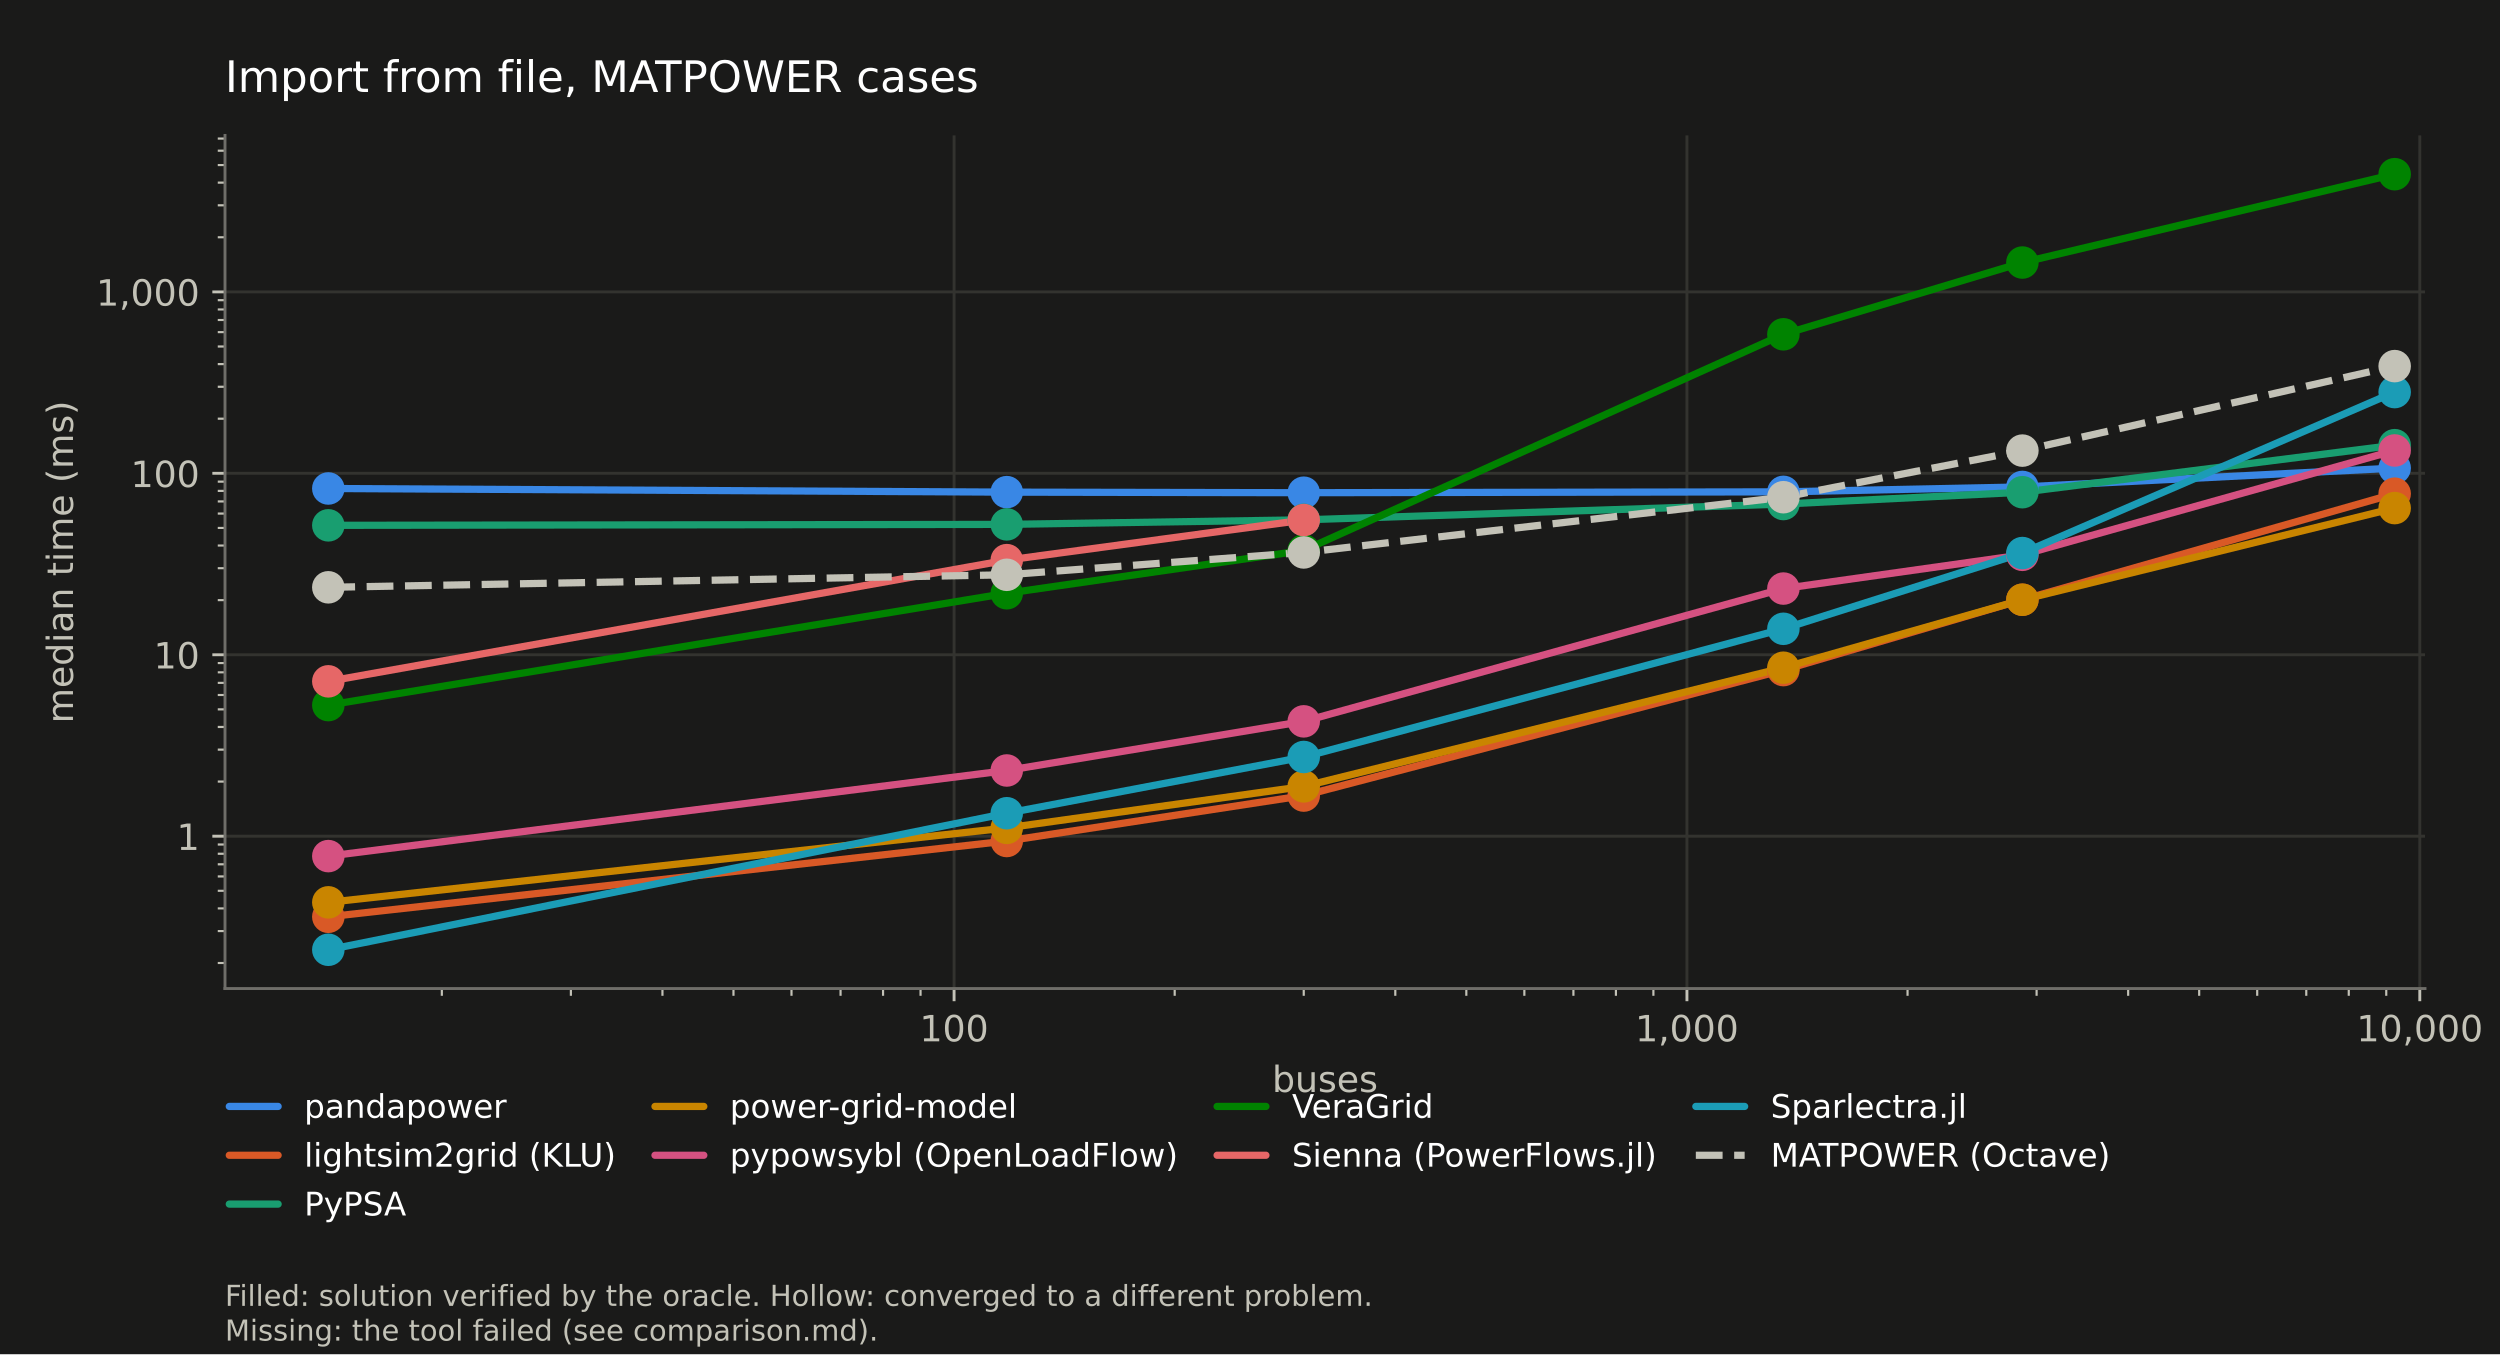
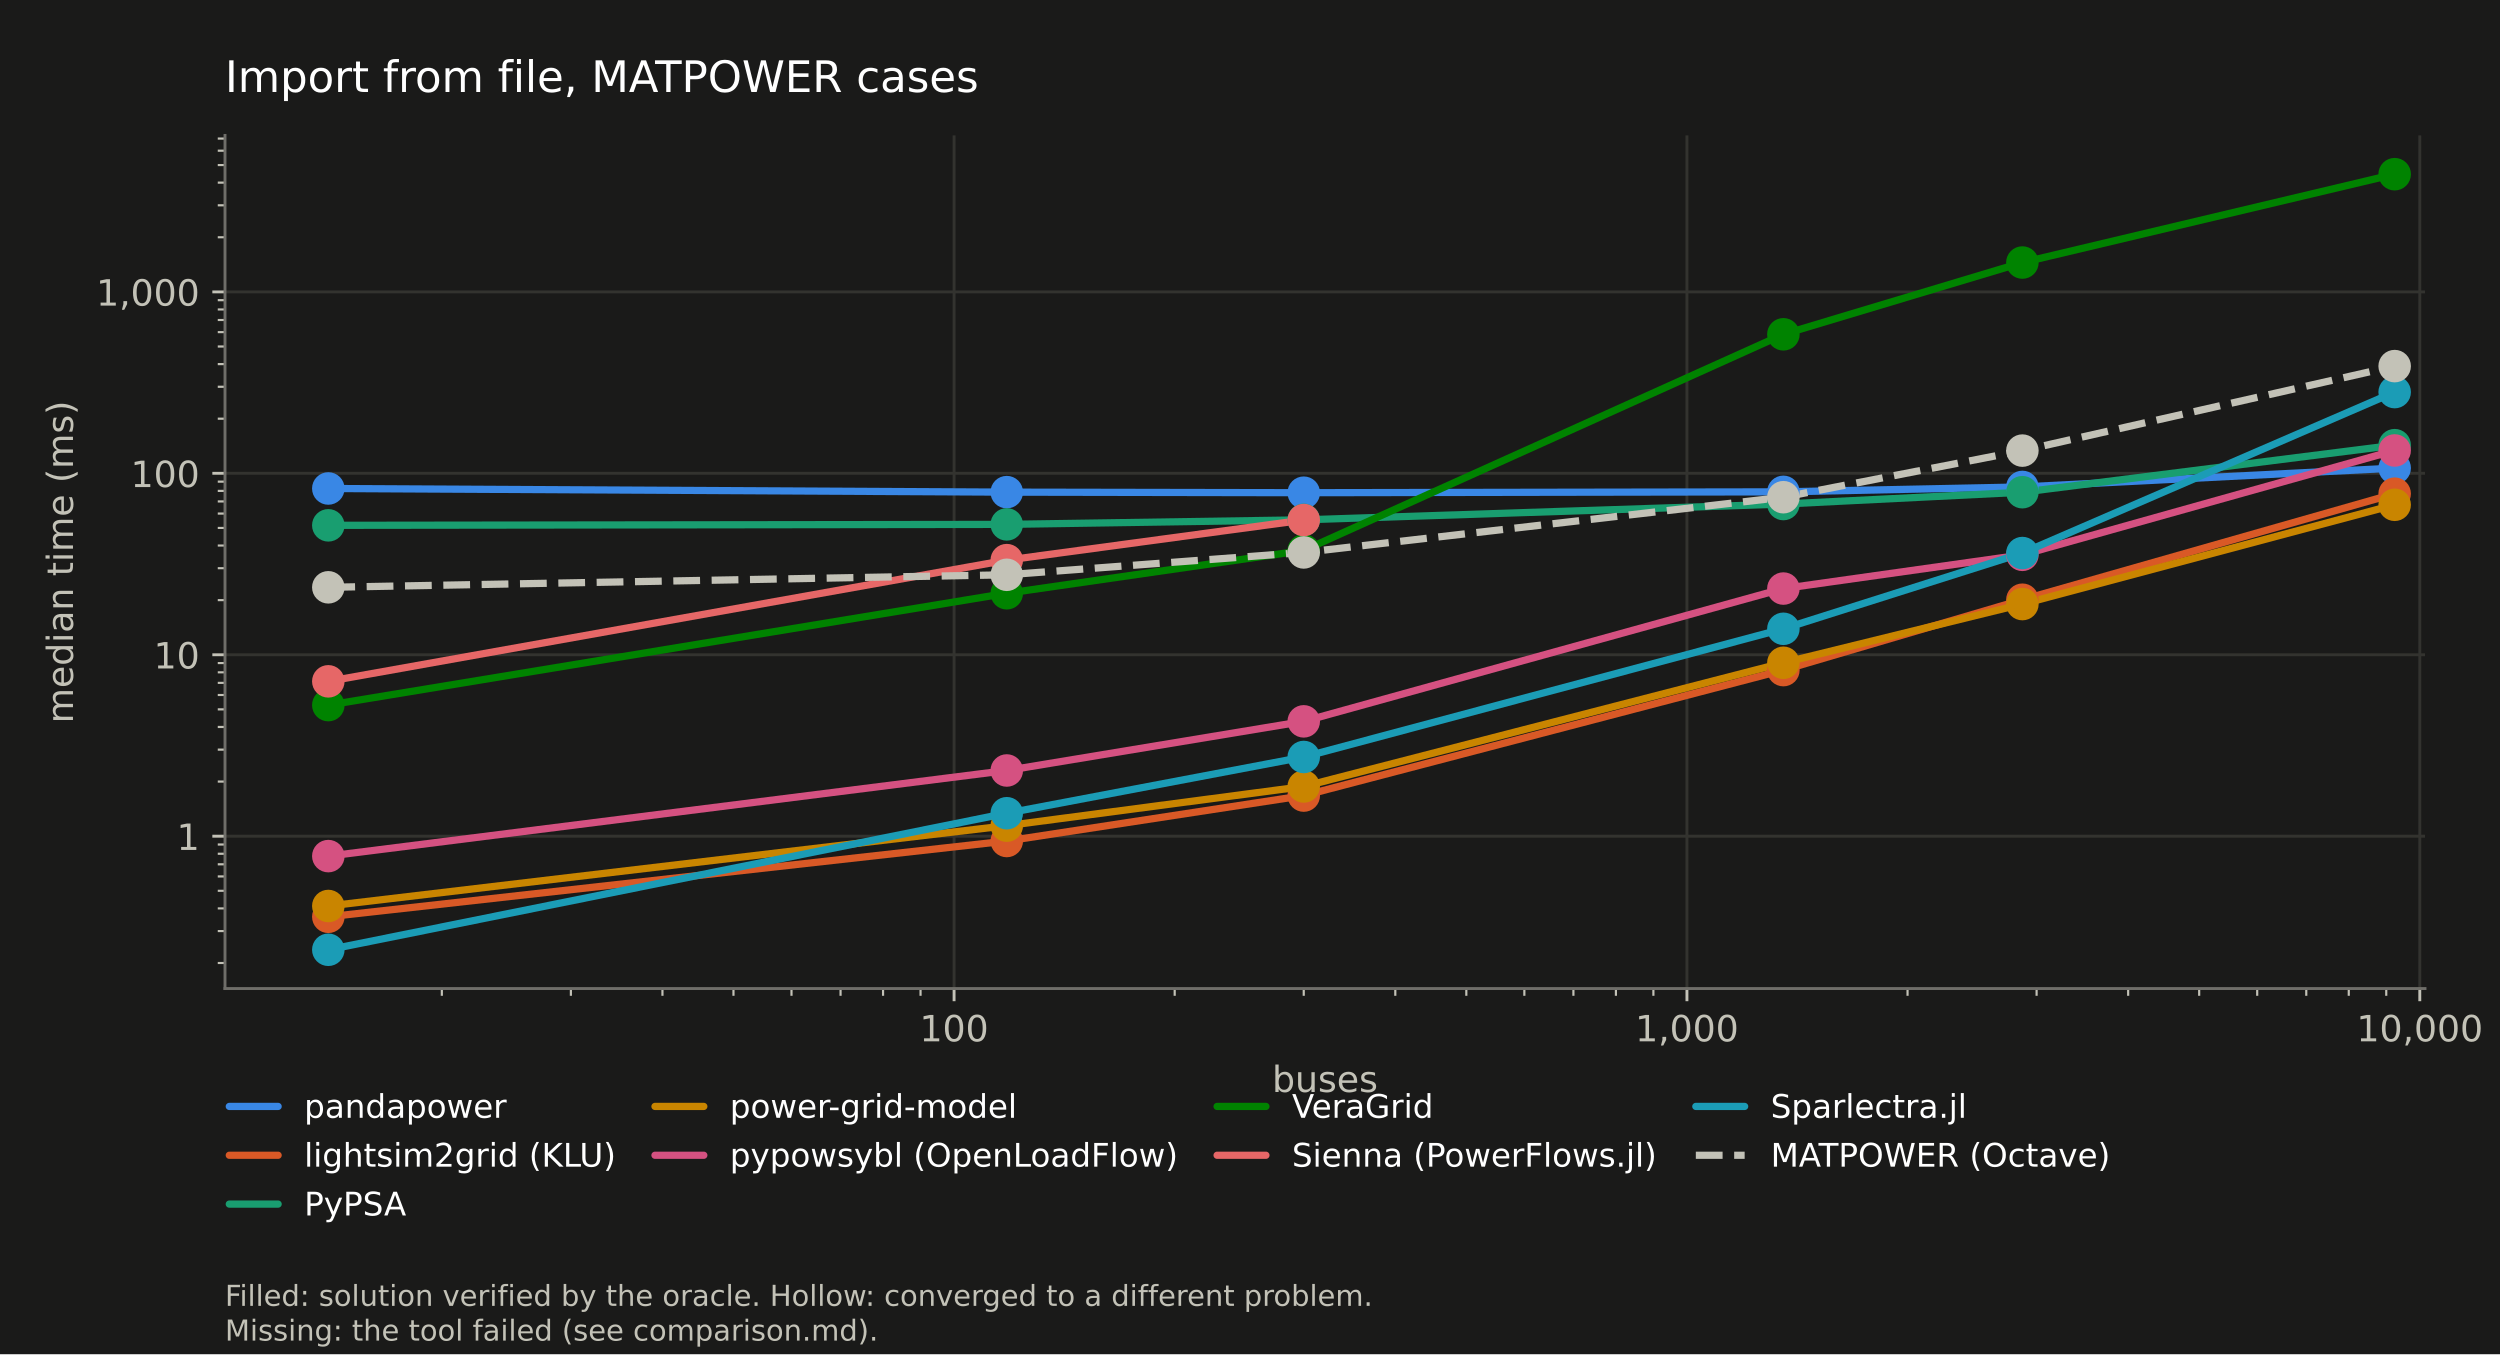
<svg xmlns="http://www.w3.org/2000/svg" xmlns:xlink="http://www.w3.org/1999/xlink" width="691.2pt" height="374.4pt" viewBox="0 0 691.2 374.4" version="1.1">
  <defs>
    <style type="text/css">*{stroke-linejoin: round; stroke-linecap: butt}</style>
  </defs>
  <g id="figure_1">
    <g id="patch_1">
      <path d="M 0 374.4  L 691.2 374.4  L 691.2 0  L 0 0  z " style="fill: #1a1a19" />
    </g>
    <g id="axes_1">
      <g id="patch_2">
        <path d="M 62.208 273.312  L 670.464 273.312  L 670.464 37.44  L 62.208 37.44  z " style="fill: #1a1a19" />
      </g>
      <g id="matplotlib.axis_1">
        <g id="xtick_1">
          <g id="line2d_1">
            <path d="M 263.784 273.312  L 263.784 37.44  " clip-path="url(#pc0a371b898)" style="fill: none; stroke: #33332f; stroke-width: 0.8; stroke-linecap: square" />
          </g>
          <g id="line2d_2">
            <defs>
              <path id="m5ec1d65c88" d="M 0 0  L 0 3.5  " style="stroke: #c3c2b7; stroke-width: 0.8" />
            </defs>
            <g>
              <use xlink:href="#m5ec1d65c88" x="263.784" y="273.312" style="fill: #c3c2b7; stroke: #c3c2b7; stroke-width: 0.8" />
            </g>
          </g>
          <g id="text_1">
            <text style="font-size: 10px; font-family: 'DejaVu Sans', 'Bitstream Vera Sans', 'Computer Modern Sans Serif', 'Lucida Grande', 'Verdana', 'Geneva', 'Lucid', 'Arial', 'Helvetica', 'Avant Garde', sans-serif; text-anchor: middle; fill: #c3c2b7" x="263.784" y="287.91" transform="rotate(-0 263.7842 287.9097)">100</text>
          </g>
        </g>
        <g id="xtick_2">
          <g id="line2d_3">
            <path d="M 466.404 273.312  L 466.404 37.44  " clip-path="url(#pc0a371b898)" style="fill: none; stroke: #33332f; stroke-width: 0.8; stroke-linecap: square" />
          </g>
          <g id="line2d_4">
            <g>
              <use xlink:href="#m5ec1d65c88" x="466.404" y="273.312" style="fill: #c3c2b7; stroke: #c3c2b7; stroke-width: 0.8" />
            </g>
          </g>
          <g id="text_2">
            <text style="font-size: 10px; font-family: 'DejaVu Sans', 'Bitstream Vera Sans', 'Computer Modern Sans Serif', 'Lucida Grande', 'Verdana', 'Geneva', 'Lucid', 'Arial', 'Helvetica', 'Avant Garde', sans-serif; text-anchor: middle; fill: #c3c2b7" x="466.404" y="287.91" transform="rotate(-0 466.4036 287.9097)">1,000</text>
          </g>
        </g>
        <g id="xtick_3">
          <g id="line2d_5">
            <path d="M 669.023 273.312  L 669.023 37.44  " clip-path="url(#pc0a371b898)" style="fill: none; stroke: #33332f; stroke-width: 0.8; stroke-linecap: square" />
          </g>
          <g id="line2d_6">
            <g>
              <use xlink:href="#m5ec1d65c88" x="669.023" y="273.312" style="fill: #c3c2b7; stroke: #c3c2b7; stroke-width: 0.8" />
            </g>
          </g>
          <g id="text_3">
            <text style="font-size: 10px; font-family: 'DejaVu Sans', 'Bitstream Vera Sans', 'Computer Modern Sans Serif', 'Lucida Grande', 'Verdana', 'Geneva', 'Lucid', 'Arial', 'Helvetica', 'Avant Garde', sans-serif; text-anchor: middle; fill: #c3c2b7" x="669.023" y="287.91" transform="rotate(-0 669.023 287.9097)">10,000</text>
          </g>
        </g>
        <g id="xtick_4">
          <g id="line2d_7">
            <defs>
              <path id="m5e015acaa7" d="M 0 0  L 0 2  " style="stroke: #c3c2b7; stroke-width: 0.6" />
            </defs>
            <g>
              <use xlink:href="#m5e015acaa7" x="122.159" y="273.312" style="fill: #c3c2b7; stroke: #c3c2b7; stroke-width: 0.6" />
            </g>
          </g>
        </g>
        <g id="xtick_5">
          <g id="line2d_8">
            <g>
              <use xlink:href="#m5e015acaa7" x="157.839" y="273.312" style="fill: #c3c2b7; stroke: #c3c2b7; stroke-width: 0.6" />
            </g>
          </g>
        </g>
        <g id="xtick_6">
          <g id="line2d_9">
            <g>
              <use xlink:href="#m5e015acaa7" x="183.154" y="273.312" style="fill: #c3c2b7; stroke: #c3c2b7; stroke-width: 0.6" />
            </g>
          </g>
        </g>
        <g id="xtick_7">
          <g id="line2d_10">
            <g>
              <use xlink:href="#m5e015acaa7" x="202.79" y="273.312" style="fill: #c3c2b7; stroke: #c3c2b7; stroke-width: 0.6" />
            </g>
          </g>
        </g>
        <g id="xtick_8">
          <g id="line2d_11">
            <g>
              <use xlink:href="#m5e015acaa7" x="218.833" y="273.312" style="fill: #c3c2b7; stroke: #c3c2b7; stroke-width: 0.6" />
            </g>
          </g>
        </g>
        <g id="xtick_9">
          <g id="line2d_12">
            <g>
              <use xlink:href="#m5e015acaa7" x="232.398" y="273.312" style="fill: #c3c2b7; stroke: #c3c2b7; stroke-width: 0.6" />
            </g>
          </g>
        </g>
        <g id="xtick_10">
          <g id="line2d_13">
            <g>
              <use xlink:href="#m5e015acaa7" x="244.148" y="273.312" style="fill: #c3c2b7; stroke: #c3c2b7; stroke-width: 0.6" />
            </g>
          </g>
        </g>
        <g id="xtick_11">
          <g id="line2d_14">
            <g>
              <use xlink:href="#m5e015acaa7" x="254.513" y="273.312" style="fill: #c3c2b7; stroke: #c3c2b7; stroke-width: 0.6" />
            </g>
          </g>
        </g>
        <g id="xtick_12">
          <g id="line2d_15">
            <g>
              <use xlink:href="#m5e015acaa7" x="324.779" y="273.312" style="fill: #c3c2b7; stroke: #c3c2b7; stroke-width: 0.6" />
            </g>
          </g>
        </g>
        <g id="xtick_13">
          <g id="line2d_16">
            <g>
              <use xlink:href="#m5e015acaa7" x="360.458" y="273.312" style="fill: #c3c2b7; stroke: #c3c2b7; stroke-width: 0.6" />
            </g>
          </g>
        </g>
        <g id="xtick_14">
          <g id="line2d_17">
            <g>
              <use xlink:href="#m5e015acaa7" x="385.773" y="273.312" style="fill: #c3c2b7; stroke: #c3c2b7; stroke-width: 0.6" />
            </g>
          </g>
        </g>
        <g id="xtick_15">
          <g id="line2d_18">
            <g>
              <use xlink:href="#m5e015acaa7" x="405.409" y="273.312" style="fill: #c3c2b7; stroke: #c3c2b7; stroke-width: 0.6" />
            </g>
          </g>
        </g>
        <g id="xtick_16">
          <g id="line2d_19">
            <g>
              <use xlink:href="#m5e015acaa7" x="421.453" y="273.312" style="fill: #c3c2b7; stroke: #c3c2b7; stroke-width: 0.6" />
            </g>
          </g>
        </g>
        <g id="xtick_17">
          <g id="line2d_20">
            <g>
              <use xlink:href="#m5e015acaa7" x="435.017" y="273.312" style="fill: #c3c2b7; stroke: #c3c2b7; stroke-width: 0.6" />
            </g>
          </g>
        </g>
        <g id="xtick_18">
          <g id="line2d_21">
            <g>
              <use xlink:href="#m5e015acaa7" x="446.768" y="273.312" style="fill: #c3c2b7; stroke: #c3c2b7; stroke-width: 0.6" />
            </g>
          </g>
        </g>
        <g id="xtick_19">
          <g id="line2d_22">
            <g>
              <use xlink:href="#m5e015acaa7" x="457.132" y="273.312" style="fill: #c3c2b7; stroke: #c3c2b7; stroke-width: 0.6" />
            </g>
          </g>
        </g>
        <g id="xtick_20">
          <g id="line2d_23">
            <g>
              <use xlink:href="#m5e015acaa7" x="527.398" y="273.312" style="fill: #c3c2b7; stroke: #c3c2b7; stroke-width: 0.6" />
            </g>
          </g>
        </g>
        <g id="xtick_21">
          <g id="line2d_24">
            <g>
              <use xlink:href="#m5e015acaa7" x="563.078" y="273.312" style="fill: #c3c2b7; stroke: #c3c2b7; stroke-width: 0.6" />
            </g>
          </g>
        </g>
        <g id="xtick_22">
          <g id="line2d_25">
            <g>
              <use xlink:href="#m5e015acaa7" x="588.393" y="273.312" style="fill: #c3c2b7; stroke: #c3c2b7; stroke-width: 0.6" />
            </g>
          </g>
        </g>
        <g id="xtick_23">
          <g id="line2d_26">
            <g>
              <use xlink:href="#m5e015acaa7" x="608.029" y="273.312" style="fill: #c3c2b7; stroke: #c3c2b7; stroke-width: 0.6" />
            </g>
          </g>
        </g>
        <g id="xtick_24">
          <g id="line2d_27">
            <g>
              <use xlink:href="#m5e015acaa7" x="624.072" y="273.312" style="fill: #c3c2b7; stroke: #c3c2b7; stroke-width: 0.6" />
            </g>
          </g>
        </g>
        <g id="xtick_25">
          <g id="line2d_28">
            <g>
              <use xlink:href="#m5e015acaa7" x="637.637" y="273.312" style="fill: #c3c2b7; stroke: #c3c2b7; stroke-width: 0.6" />
            </g>
          </g>
        </g>
        <g id="xtick_26">
          <g id="line2d_29">
            <g>
              <use xlink:href="#m5e015acaa7" x="649.387" y="273.312" style="fill: #c3c2b7; stroke: #c3c2b7; stroke-width: 0.6" />
            </g>
          </g>
        </g>
        <g id="xtick_27">
          <g id="line2d_30">
            <g>
              <use xlink:href="#m5e015acaa7" x="659.752" y="273.312" style="fill: #c3c2b7; stroke: #c3c2b7; stroke-width: 0.6" />
            </g>
          </g>
        </g>
        <g id="text_4">
          <text style="font-size: 10px; font-family: 'DejaVu Sans', 'Bitstream Vera Sans', 'Computer Modern Sans Serif', 'Lucida Grande', 'Verdana', 'Geneva', 'Lucid', 'Arial', 'Helvetica', 'Avant Garde', sans-serif; text-anchor: middle; fill: #c3c2b7" x="366.336" y="301.91" transform="rotate(-0 366.336 301.9104)">buses</text>
        </g>
      </g>
      <g id="matplotlib.axis_2">
        <g id="ytick_1">
          <g id="line2d_31">
            <path d="M 62.208 231.191  L 670.464 231.191  " clip-path="url(#pc0a371b898)" style="fill: none; stroke: #33332f; stroke-width: 0.8; stroke-linecap: square" />
          </g>
          <g id="line2d_32">
            <defs>
              <path id="mb448b4ee46" d="M 0 0  L -3.5 0  " style="stroke: #c3c2b7; stroke-width: 0.8" />
            </defs>
            <g>
              <use xlink:href="#mb448b4ee46" x="62.208" y="231.191" style="fill: #c3c2b7; stroke: #c3c2b7; stroke-width: 0.8" />
            </g>
          </g>
          <g id="text_5">
            <text style="font-size: 10px; font-family: 'DejaVu Sans', 'Bitstream Vera Sans', 'Computer Modern Sans Serif', 'Lucida Grande', 'Verdana', 'Geneva', 'Lucid', 'Arial', 'Helvetica', 'Avant Garde', sans-serif; text-anchor: end; fill: #c3c2b7" x="55.208" y="234.989" transform="rotate(-0 55.208 234.9894)">1</text>
          </g>
        </g>
        <g id="ytick_2">
          <g id="line2d_33">
            <path d="M 62.208 181.027  L 670.464 181.027  " clip-path="url(#pc0a371b898)" style="fill: none; stroke: #33332f; stroke-width: 0.8; stroke-linecap: square" />
          </g>
          <g id="line2d_34">
            <g>
              <use xlink:href="#mb448b4ee46" x="62.208" y="181.027" style="fill: #c3c2b7; stroke: #c3c2b7; stroke-width: 0.8" />
            </g>
          </g>
          <g id="text_6">
            <text style="font-size: 10px; font-family: 'DejaVu Sans', 'Bitstream Vera Sans', 'Computer Modern Sans Serif', 'Lucida Grande', 'Verdana', 'Geneva', 'Lucid', 'Arial', 'Helvetica', 'Avant Garde', sans-serif; text-anchor: end; fill: #c3c2b7" x="55.208" y="184.826" transform="rotate(-0 55.208 184.8257)">10</text>
          </g>
        </g>
        <g id="ytick_3">
          <g id="line2d_35">
            <path d="M 62.208 130.863  L 670.464 130.863  " clip-path="url(#pc0a371b898)" style="fill: none; stroke: #33332f; stroke-width: 0.8; stroke-linecap: square" />
          </g>
          <g id="line2d_36">
            <g>
              <use xlink:href="#mb448b4ee46" x="62.208" y="130.863" style="fill: #c3c2b7; stroke: #c3c2b7; stroke-width: 0.8" />
            </g>
          </g>
          <g id="text_7">
            <text style="font-size: 10px; font-family: 'DejaVu Sans', 'Bitstream Vera Sans', 'Computer Modern Sans Serif', 'Lucida Grande', 'Verdana', 'Geneva', 'Lucid', 'Arial', 'Helvetica', 'Avant Garde', sans-serif; text-anchor: end; fill: #c3c2b7" x="55.208" y="134.662" transform="rotate(-0 55.208 134.6619)">100</text>
          </g>
        </g>
        <g id="ytick_4">
          <g id="line2d_37">
            <path d="M 62.208 80.699  L 670.464 80.699  " clip-path="url(#pc0a371b898)" style="fill: none; stroke: #33332f; stroke-width: 0.8; stroke-linecap: square" />
          </g>
          <g id="line2d_38">
            <g>
              <use xlink:href="#mb448b4ee46" x="62.208" y="80.699" style="fill: #c3c2b7; stroke: #c3c2b7; stroke-width: 0.8" />
            </g>
          </g>
          <g id="text_8">
            <text style="font-size: 10px; font-family: 'DejaVu Sans', 'Bitstream Vera Sans', 'Computer Modern Sans Serif', 'Lucida Grande', 'Verdana', 'Geneva', 'Lucid', 'Arial', 'Helvetica', 'Avant Garde', sans-serif; text-anchor: end; fill: #c3c2b7" x="55.208" y="84.498" transform="rotate(-0 55.208 84.4981)">1,000</text>
          </g>
        </g>
        <g id="ytick_5">
          <g id="line2d_39">
            <defs>
              <path id="m039c7db84e" d="M 0 0  L -2 0  " style="stroke: #c3c2b7; stroke-width: 0.6" />
            </defs>
            <g>
              <use xlink:href="#m039c7db84e" x="62.208" y="266.254" style="fill: #c3c2b7; stroke: #c3c2b7; stroke-width: 0.6" />
            </g>
          </g>
        </g>
        <g id="ytick_6">
          <g id="line2d_40">
            <g>
              <use xlink:href="#m039c7db84e" x="62.208" y="257.42" style="fill: #c3c2b7; stroke: #c3c2b7; stroke-width: 0.6" />
            </g>
          </g>
        </g>
        <g id="ytick_7">
          <g id="line2d_41">
            <g>
              <use xlink:href="#m039c7db84e" x="62.208" y="251.153" style="fill: #c3c2b7; stroke: #c3c2b7; stroke-width: 0.6" />
            </g>
          </g>
        </g>
        <g id="ytick_8">
          <g id="line2d_42">
            <g>
              <use xlink:href="#m039c7db84e" x="62.208" y="246.291" style="fill: #c3c2b7; stroke: #c3c2b7; stroke-width: 0.6" />
            </g>
          </g>
        </g>
        <g id="ytick_9">
          <g id="line2d_43">
            <g>
              <use xlink:href="#m039c7db84e" x="62.208" y="242.319" style="fill: #c3c2b7; stroke: #c3c2b7; stroke-width: 0.6" />
            </g>
          </g>
        </g>
        <g id="ytick_10">
          <g id="line2d_44">
            <g>
              <use xlink:href="#m039c7db84e" x="62.208" y="238.961" style="fill: #c3c2b7; stroke: #c3c2b7; stroke-width: 0.6" />
            </g>
          </g>
        </g>
        <g id="ytick_11">
          <g id="line2d_45">
            <g>
              <use xlink:href="#m039c7db84e" x="62.208" y="236.052" style="fill: #c3c2b7; stroke: #c3c2b7; stroke-width: 0.6" />
            </g>
          </g>
        </g>
        <g id="ytick_12">
          <g id="line2d_46">
            <g>
              <use xlink:href="#m039c7db84e" x="62.208" y="233.486" style="fill: #c3c2b7; stroke: #c3c2b7; stroke-width: 0.6" />
            </g>
          </g>
        </g>
        <g id="ytick_13">
          <g id="line2d_47">
            <g>
              <use xlink:href="#m039c7db84e" x="62.208" y="216.09" style="fill: #c3c2b7; stroke: #c3c2b7; stroke-width: 0.6" />
            </g>
          </g>
        </g>
        <g id="ytick_14">
          <g id="line2d_48">
            <g>
              <use xlink:href="#m039c7db84e" x="62.208" y="207.256" style="fill: #c3c2b7; stroke: #c3c2b7; stroke-width: 0.6" />
            </g>
          </g>
        </g>
        <g id="ytick_15">
          <g id="line2d_49">
            <g>
              <use xlink:href="#m039c7db84e" x="62.208" y="200.989" style="fill: #c3c2b7; stroke: #c3c2b7; stroke-width: 0.6" />
            </g>
          </g>
        </g>
        <g id="ytick_16">
          <g id="line2d_50">
            <g>
              <use xlink:href="#m039c7db84e" x="62.208" y="196.128" style="fill: #c3c2b7; stroke: #c3c2b7; stroke-width: 0.6" />
            </g>
          </g>
        </g>
        <g id="ytick_17">
          <g id="line2d_51">
            <g>
              <use xlink:href="#m039c7db84e" x="62.208" y="192.156" style="fill: #c3c2b7; stroke: #c3c2b7; stroke-width: 0.6" />
            </g>
          </g>
        </g>
        <g id="ytick_18">
          <g id="line2d_52">
            <g>
              <use xlink:href="#m039c7db84e" x="62.208" y="188.797" style="fill: #c3c2b7; stroke: #c3c2b7; stroke-width: 0.6" />
            </g>
          </g>
        </g>
        <g id="ytick_19">
          <g id="line2d_53">
            <g>
              <use xlink:href="#m039c7db84e" x="62.208" y="185.888" style="fill: #c3c2b7; stroke: #c3c2b7; stroke-width: 0.6" />
            </g>
          </g>
        </g>
        <g id="ytick_20">
          <g id="line2d_54">
            <g>
              <use xlink:href="#m039c7db84e" x="62.208" y="183.322" style="fill: #c3c2b7; stroke: #c3c2b7; stroke-width: 0.6" />
            </g>
          </g>
        </g>
        <g id="ytick_21">
          <g id="line2d_55">
            <g>
              <use xlink:href="#m039c7db84e" x="62.208" y="165.926" style="fill: #c3c2b7; stroke: #c3c2b7; stroke-width: 0.6" />
            </g>
          </g>
        </g>
        <g id="ytick_22">
          <g id="line2d_56">
            <g>
              <use xlink:href="#m039c7db84e" x="62.208" y="157.093" style="fill: #c3c2b7; stroke: #c3c2b7; stroke-width: 0.6" />
            </g>
          </g>
        </g>
        <g id="ytick_23">
          <g id="line2d_57">
            <g>
              <use xlink:href="#m039c7db84e" x="62.208" y="150.825" style="fill: #c3c2b7; stroke: #c3c2b7; stroke-width: 0.6" />
            </g>
          </g>
        </g>
        <g id="ytick_24">
          <g id="line2d_58">
            <g>
              <use xlink:href="#m039c7db84e" x="62.208" y="145.964" style="fill: #c3c2b7; stroke: #c3c2b7; stroke-width: 0.6" />
            </g>
          </g>
        </g>
        <g id="ytick_25">
          <g id="line2d_59">
            <g>
              <use xlink:href="#m039c7db84e" x="62.208" y="141.992" style="fill: #c3c2b7; stroke: #c3c2b7; stroke-width: 0.6" />
            </g>
          </g>
        </g>
        <g id="ytick_26">
          <g id="line2d_60">
            <g>
              <use xlink:href="#m039c7db84e" x="62.208" y="138.634" style="fill: #c3c2b7; stroke: #c3c2b7; stroke-width: 0.6" />
            </g>
          </g>
        </g>
        <g id="ytick_27">
          <g id="line2d_61">
            <g>
              <use xlink:href="#m039c7db84e" x="62.208" y="135.724" style="fill: #c3c2b7; stroke: #c3c2b7; stroke-width: 0.6" />
            </g>
          </g>
        </g>
        <g id="ytick_28">
          <g id="line2d_62">
            <g>
              <use xlink:href="#m039c7db84e" x="62.208" y="133.158" style="fill: #c3c2b7; stroke: #c3c2b7; stroke-width: 0.6" />
            </g>
          </g>
        </g>
        <g id="ytick_29">
          <g id="line2d_63">
            <g>
              <use xlink:href="#m039c7db84e" x="62.208" y="115.762" style="fill: #c3c2b7; stroke: #c3c2b7; stroke-width: 0.6" />
            </g>
          </g>
        </g>
        <g id="ytick_30">
          <g id="line2d_64">
            <g>
              <use xlink:href="#m039c7db84e" x="62.208" y="106.929" style="fill: #c3c2b7; stroke: #c3c2b7; stroke-width: 0.6" />
            </g>
          </g>
        </g>
        <g id="ytick_31">
          <g id="line2d_65">
            <g>
              <use xlink:href="#m039c7db84e" x="62.208" y="100.661" style="fill: #c3c2b7; stroke: #c3c2b7; stroke-width: 0.6" />
            </g>
          </g>
        </g>
        <g id="ytick_32">
          <g id="line2d_66">
            <g>
              <use xlink:href="#m039c7db84e" x="62.208" y="95.8" style="fill: #c3c2b7; stroke: #c3c2b7; stroke-width: 0.6" />
            </g>
          </g>
        </g>
        <g id="ytick_33">
          <g id="line2d_67">
            <g>
              <use xlink:href="#m039c7db84e" x="62.208" y="91.828" style="fill: #c3c2b7; stroke: #c3c2b7; stroke-width: 0.6" />
            </g>
          </g>
        </g>
        <g id="ytick_34">
          <g id="line2d_68">
            <g>
              <use xlink:href="#m039c7db84e" x="62.208" y="88.47" style="fill: #c3c2b7; stroke: #c3c2b7; stroke-width: 0.6" />
            </g>
          </g>
        </g>
        <g id="ytick_35">
          <g id="line2d_69">
            <g>
              <use xlink:href="#m039c7db84e" x="62.208" y="85.561" style="fill: #c3c2b7; stroke: #c3c2b7; stroke-width: 0.6" />
            </g>
          </g>
        </g>
        <g id="ytick_36">
          <g id="line2d_70">
            <g>
              <use xlink:href="#m039c7db84e" x="62.208" y="82.995" style="fill: #c3c2b7; stroke: #c3c2b7; stroke-width: 0.6" />
            </g>
          </g>
        </g>
        <g id="ytick_37">
          <g id="line2d_71">
            <g>
              <use xlink:href="#m039c7db84e" x="62.208" y="65.598" style="fill: #c3c2b7; stroke: #c3c2b7; stroke-width: 0.6" />
            </g>
          </g>
        </g>
        <g id="ytick_38">
          <g id="line2d_72">
            <g>
              <use xlink:href="#m039c7db84e" x="62.208" y="56.765" style="fill: #c3c2b7; stroke: #c3c2b7; stroke-width: 0.6" />
            </g>
          </g>
        </g>
        <g id="ytick_39">
          <g id="line2d_73">
            <g>
              <use xlink:href="#m039c7db84e" x="62.208" y="50.498" style="fill: #c3c2b7; stroke: #c3c2b7; stroke-width: 0.6" />
            </g>
          </g>
        </g>
        <g id="ytick_40">
          <g id="line2d_74">
            <g>
              <use xlink:href="#m039c7db84e" x="62.208" y="45.636" style="fill: #c3c2b7; stroke: #c3c2b7; stroke-width: 0.6" />
            </g>
          </g>
        </g>
        <g id="ytick_41">
          <g id="line2d_75">
            <g>
              <use xlink:href="#m039c7db84e" x="62.208" y="41.664" style="fill: #c3c2b7; stroke: #c3c2b7; stroke-width: 0.6" />
            </g>
          </g>
        </g>
        <g id="ytick_42">
          <g id="line2d_76">
            <g>
              <use xlink:href="#m039c7db84e" x="62.208" y="38.306" style="fill: #c3c2b7; stroke: #c3c2b7; stroke-width: 0.6" />
            </g>
          </g>
        </g>
        <g id="text_9">
          <text style="font-size: 10px; font-family: 'DejaVu Sans', 'Bitstream Vera Sans', 'Computer Modern Sans Serif', 'Lucida Grande', 'Verdana', 'Geneva', 'Lucid', 'Arial', 'Helvetica', 'Avant Garde', sans-serif; text-anchor: middle; fill: #c3c2b7" x="20.178" y="155.376" transform="rotate(-90 20.17753 155.376)">median time (ms)</text>
        </g>
      </g>
      <g id="line2d_77">
        <path d="M 90.773 135.055  L 278.349 136.066  L 360.458 136.224  L 493.072 135.985  L 559.149 134.629  L 662.077 129.415  " clip-path="url(#pc0a371b898)" style="fill: none; stroke: #3987e5; stroke-width: 2; stroke-linecap: round" />
      </g>
      <g id="line2d_78">
        <path d="M 90.773 253.472  L 278.349 232.519  L 360.458 219.961  L 493.072 185.269  L 559.149 165.814  L 662.077 136.497  " clip-path="url(#pc0a371b898)" style="fill: none; stroke: #d95926; stroke-width: 2; stroke-linecap: round" />
      </g>
      <g id="line2d_79">
        <path d="M 90.773 145.244  L 278.349 144.981  L 360.458 143.723  L 493.072 139.357  L 559.149 136.082  L 662.077 123.083  " clip-path="url(#pc0a371b898)" style="fill: none; stroke: #199e70; stroke-width: 2; stroke-linecap: round" />
      </g>
      <g id="line2d_80">
-         <path d="M 90.773 249.48  L 278.349 228.896  L 360.458 217.42  L 493.072 184.611  L 559.149 165.816  L 662.077 140.478  " clip-path="url(#pc0a371b898)" style="fill: none; stroke: #c98500; stroke-width: 2; stroke-linecap: round" />
+         <path d="M 90.773 250.492  L 278.349 228.28  L 360.458 217.446  L 493.072 183.244  L 559.149 167.013  L 662.077 139.562  " clip-path="url(#pc0a371b898)" style="fill: none; stroke: #c98500; stroke-width: 2; stroke-linecap: round" />
      </g>
      <g id="line2d_81">
        <path d="M 90.773 236.697  L 278.349 213.025  L 360.458 199.439  L 493.072 162.725  L 559.149 153.399  L 662.077 124.547  " clip-path="url(#pc0a371b898)" style="fill: none; stroke: #d55181; stroke-width: 2; stroke-linecap: round" />
      </g>
      <g id="line2d_82">
        <path d="M 90.773 194.944  L 278.349 164.025  L 360.458 152.181  L 493.072 92.429  L 559.149 72.588  L 662.077 48.161  " clip-path="url(#pc0a371b898)" style="fill: none; stroke: #008300; stroke-width: 2; stroke-linecap: round" />
      </g>
      <g id="line2d_83">
        <path d="M 90.773 188.376  L 278.349 154.866  L 360.458 143.783  " clip-path="url(#pc0a371b898)" style="fill: none; stroke: #e66767; stroke-width: 2; stroke-linecap: round" />
      </g>
      <g id="line2d_84">
        <path d="M 90.773 262.591  L 278.349 224.843  L 360.458 209.292  L 493.072 173.848  L 559.149 152.908  L 662.077 108.402  " clip-path="url(#pc0a371b898)" style="fill: none; stroke: #1b9cb6; stroke-width: 2; stroke-linecap: round" />
      </g>
      <g id="line2d_85">
        <path d="M 90.773 162.38  L 278.349 158.919  L 360.458 152.74  L 493.072 137.469  L 559.149 124.583  L 662.077 101.223  " clip-path="url(#pc0a371b898)" style="fill: none; stroke-dasharray: 7.4,3.2; stroke-dashoffset: 0; stroke: #c3c2b7; stroke-width: 2" />
      </g>
      <g id="patch_3">
        <path d="M 62.208 273.312  L 62.208 37.44  " style="fill: none; stroke: #6f6e69; stroke-width: 0.8; stroke-linejoin: miter; stroke-linecap: square" />
      </g>
      <g id="patch_4">
        <path d="M 62.208 273.312  L 670.464 273.312  " style="fill: none; stroke: #6f6e69; stroke-width: 0.8; stroke-linejoin: miter; stroke-linecap: square" />
      </g>
      <g id="line2d_86">
        <defs>
          <path id="m8c884c521c" d="M 0 3.5  C 0.928 3.5 1.819 3.131 2.475 2.475  C 3.131 1.819 3.5 0.928 3.5 0  C 3.5 -0.928 3.131 -1.819 2.475 -2.475  C 1.819 -3.131 0.928 -3.5 0 -3.5  C -0.928 -3.5 -1.819 -3.131 -2.475 -2.475  C -3.131 -1.819 -3.5 -0.928 -3.5 0  C -3.5 0.928 -3.131 1.819 -2.475 2.475  C -1.819 3.131 -0.928 3.5 0 3.5  z " style="stroke: #3987e5; stroke-width: 2" />
        </defs>
        <g clip-path="url(#pc0a371b898)">
          <use xlink:href="#m8c884c521c" x="90.773" y="135.055" style="fill: #3987e5; stroke: #3987e5; stroke-width: 2" />
        </g>
      </g>
      <g id="line2d_87">
        <g clip-path="url(#pc0a371b898)">
          <use xlink:href="#m8c884c521c" x="278.349" y="136.066" style="fill: #3987e5; stroke: #3987e5; stroke-width: 2" />
        </g>
      </g>
      <g id="line2d_88">
        <g clip-path="url(#pc0a371b898)">
          <use xlink:href="#m8c884c521c" x="360.458" y="136.224" style="fill: #3987e5; stroke: #3987e5; stroke-width: 2" />
        </g>
      </g>
      <g id="line2d_89">
        <g clip-path="url(#pc0a371b898)">
          <use xlink:href="#m8c884c521c" x="493.072" y="135.985" style="fill: #3987e5; stroke: #3987e5; stroke-width: 2" />
        </g>
      </g>
      <g id="line2d_90">
        <g clip-path="url(#pc0a371b898)">
          <use xlink:href="#m8c884c521c" x="559.149" y="134.629" style="fill: #3987e5; stroke: #3987e5; stroke-width: 2" />
        </g>
      </g>
      <g id="line2d_91">
        <g clip-path="url(#pc0a371b898)">
          <use xlink:href="#m8c884c521c" x="662.077" y="129.415" style="fill: #3987e5; stroke: #3987e5; stroke-width: 2" />
        </g>
      </g>
      <g id="line2d_92">
        <defs>
          <path id="m9977e4e33c" d="M 0 3.5  C 0.928 3.5 1.819 3.131 2.475 2.475  C 3.131 1.819 3.5 0.928 3.5 0  C 3.5 -0.928 3.131 -1.819 2.475 -2.475  C 1.819 -3.131 0.928 -3.5 0 -3.5  C -0.928 -3.5 -1.819 -3.131 -2.475 -2.475  C -3.131 -1.819 -3.5 -0.928 -3.5 0  C -3.5 0.928 -3.131 1.819 -2.475 2.475  C -1.819 3.131 -0.928 3.5 0 3.5  z " style="stroke: #d95926; stroke-width: 2" />
        </defs>
        <g clip-path="url(#pc0a371b898)">
          <use xlink:href="#m9977e4e33c" x="90.773" y="253.472" style="fill: #d95926; stroke: #d95926; stroke-width: 2" />
        </g>
      </g>
      <g id="line2d_93">
        <g clip-path="url(#pc0a371b898)">
          <use xlink:href="#m9977e4e33c" x="278.349" y="232.519" style="fill: #d95926; stroke: #d95926; stroke-width: 2" />
        </g>
      </g>
      <g id="line2d_94">
        <g clip-path="url(#pc0a371b898)">
          <use xlink:href="#m9977e4e33c" x="360.458" y="219.961" style="fill: #d95926; stroke: #d95926; stroke-width: 2" />
        </g>
      </g>
      <g id="line2d_95">
        <g clip-path="url(#pc0a371b898)">
          <use xlink:href="#m9977e4e33c" x="493.072" y="185.269" style="fill: #d95926; stroke: #d95926; stroke-width: 2" />
        </g>
      </g>
      <g id="line2d_96">
        <g clip-path="url(#pc0a371b898)">
          <use xlink:href="#m9977e4e33c" x="559.149" y="165.814" style="fill: #d95926; stroke: #d95926; stroke-width: 2" />
        </g>
      </g>
      <g id="line2d_97">
        <g clip-path="url(#pc0a371b898)">
          <use xlink:href="#m9977e4e33c" x="662.077" y="136.497" style="fill: #d95926; stroke: #d95926; stroke-width: 2" />
        </g>
      </g>
      <g id="line2d_98">
        <defs>
          <path id="mf892d1932a" d="M 0 3.5  C 0.928 3.5 1.819 3.131 2.475 2.475  C 3.131 1.819 3.5 0.928 3.5 0  C 3.5 -0.928 3.131 -1.819 2.475 -2.475  C 1.819 -3.131 0.928 -3.5 0 -3.5  C -0.928 -3.5 -1.819 -3.131 -2.475 -2.475  C -3.131 -1.819 -3.5 -0.928 -3.5 0  C -3.5 0.928 -3.131 1.819 -2.475 2.475  C -1.819 3.131 -0.928 3.5 0 3.5  z " style="stroke: #199e70; stroke-width: 2" />
        </defs>
        <g clip-path="url(#pc0a371b898)">
          <use xlink:href="#mf892d1932a" x="90.773" y="145.244" style="fill: #199e70; stroke: #199e70; stroke-width: 2" />
        </g>
      </g>
      <g id="line2d_99">
        <g clip-path="url(#pc0a371b898)">
          <use xlink:href="#mf892d1932a" x="278.349" y="144.981" style="fill: #199e70; stroke: #199e70; stroke-width: 2" />
        </g>
      </g>
      <g id="line2d_100">
        <g clip-path="url(#pc0a371b898)">
          <use xlink:href="#mf892d1932a" x="360.458" y="143.723" style="fill: #199e70; stroke: #199e70; stroke-width: 2" />
        </g>
      </g>
      <g id="line2d_101">
        <g clip-path="url(#pc0a371b898)">
          <use xlink:href="#mf892d1932a" x="493.072" y="139.357" style="fill: #199e70; stroke: #199e70; stroke-width: 2" />
        </g>
      </g>
      <g id="line2d_102">
        <g clip-path="url(#pc0a371b898)">
          <use xlink:href="#mf892d1932a" x="559.149" y="136.082" style="fill: #199e70; stroke: #199e70; stroke-width: 2" />
        </g>
      </g>
      <g id="line2d_103">
        <g clip-path="url(#pc0a371b898)">
          <use xlink:href="#mf892d1932a" x="662.077" y="123.083" style="fill: #199e70; stroke: #199e70; stroke-width: 2" />
        </g>
      </g>
      <g id="line2d_104">
        <defs>
          <path id="m00423fc1a6" d="M 0 3.5  C 0.928 3.5 1.819 3.131 2.475 2.475  C 3.131 1.819 3.5 0.928 3.5 0  C 3.5 -0.928 3.131 -1.819 2.475 -2.475  C 1.819 -3.131 0.928 -3.5 0 -3.5  C -0.928 -3.5 -1.819 -3.131 -2.475 -2.475  C -3.131 -1.819 -3.5 -0.928 -3.5 0  C -3.5 0.928 -3.131 1.819 -2.475 2.475  C -1.819 3.131 -0.928 3.5 0 3.5  z " style="stroke: #c98500; stroke-width: 2" />
        </defs>
        <g clip-path="url(#pc0a371b898)">
-           <use xlink:href="#m00423fc1a6" x="90.773" y="249.48" style="fill: #c98500; stroke: #c98500; stroke-width: 2" />
+           <use xlink:href="#m00423fc1a6" x="90.773" y="250.492" style="fill: #c98500; stroke: #c98500; stroke-width: 2" />
        </g>
      </g>
      <g id="line2d_105">
        <g clip-path="url(#pc0a371b898)">
-           <use xlink:href="#m00423fc1a6" x="278.349" y="228.896" style="fill: #c98500; stroke: #c98500; stroke-width: 2" />
+           <use xlink:href="#m00423fc1a6" x="278.349" y="228.28" style="fill: #c98500; stroke: #c98500; stroke-width: 2" />
        </g>
      </g>
      <g id="line2d_106">
        <g clip-path="url(#pc0a371b898)">
-           <use xlink:href="#m00423fc1a6" x="360.458" y="217.42" style="fill: #c98500; stroke: #c98500; stroke-width: 2" />
+           <use xlink:href="#m00423fc1a6" x="360.458" y="217.446" style="fill: #c98500; stroke: #c98500; stroke-width: 2" />
        </g>
      </g>
      <g id="line2d_107">
        <g clip-path="url(#pc0a371b898)">
-           <use xlink:href="#m00423fc1a6" x="493.072" y="184.611" style="fill: #c98500; stroke: #c98500; stroke-width: 2" />
+           <use xlink:href="#m00423fc1a6" x="493.072" y="183.244" style="fill: #c98500; stroke: #c98500; stroke-width: 2" />
        </g>
      </g>
      <g id="line2d_108">
        <g clip-path="url(#pc0a371b898)">
-           <use xlink:href="#m00423fc1a6" x="559.149" y="165.816" style="fill: #c98500; stroke: #c98500; stroke-width: 2" />
+           <use xlink:href="#m00423fc1a6" x="559.149" y="167.013" style="fill: #c98500; stroke: #c98500; stroke-width: 2" />
        </g>
      </g>
      <g id="line2d_109">
        <g clip-path="url(#pc0a371b898)">
-           <use xlink:href="#m00423fc1a6" x="662.077" y="140.478" style="fill: #c98500; stroke: #c98500; stroke-width: 2" />
+           <use xlink:href="#m00423fc1a6" x="662.077" y="139.562" style="fill: #c98500; stroke: #c98500; stroke-width: 2" />
        </g>
      </g>
      <g id="line2d_110">
        <defs>
          <path id="mc2f7c8847a" d="M 0 3.5  C 0.928 3.5 1.819 3.131 2.475 2.475  C 3.131 1.819 3.5 0.928 3.5 0  C 3.5 -0.928 3.131 -1.819 2.475 -2.475  C 1.819 -3.131 0.928 -3.5 0 -3.5  C -0.928 -3.5 -1.819 -3.131 -2.475 -2.475  C -3.131 -1.819 -3.5 -0.928 -3.5 0  C -3.5 0.928 -3.131 1.819 -2.475 2.475  C -1.819 3.131 -0.928 3.5 0 3.5  z " style="stroke: #d55181; stroke-width: 2" />
        </defs>
        <g clip-path="url(#pc0a371b898)">
          <use xlink:href="#mc2f7c8847a" x="90.773" y="236.697" style="fill: #d55181; stroke: #d55181; stroke-width: 2" />
        </g>
      </g>
      <g id="line2d_111">
        <g clip-path="url(#pc0a371b898)">
          <use xlink:href="#mc2f7c8847a" x="278.349" y="213.025" style="fill: #d55181; stroke: #d55181; stroke-width: 2" />
        </g>
      </g>
      <g id="line2d_112">
        <g clip-path="url(#pc0a371b898)">
          <use xlink:href="#mc2f7c8847a" x="360.458" y="199.439" style="fill: #d55181; stroke: #d55181; stroke-width: 2" />
        </g>
      </g>
      <g id="line2d_113">
        <g clip-path="url(#pc0a371b898)">
          <use xlink:href="#mc2f7c8847a" x="493.072" y="162.725" style="fill: #d55181; stroke: #d55181; stroke-width: 2" />
        </g>
      </g>
      <g id="line2d_114">
        <g clip-path="url(#pc0a371b898)">
          <use xlink:href="#mc2f7c8847a" x="559.149" y="153.399" style="fill: #d55181; stroke: #d55181; stroke-width: 2" />
        </g>
      </g>
      <g id="line2d_115">
        <g clip-path="url(#pc0a371b898)">
          <use xlink:href="#mc2f7c8847a" x="662.077" y="124.547" style="fill: #d55181; stroke: #d55181; stroke-width: 2" />
        </g>
      </g>
      <g id="line2d_116">
        <defs>
          <path id="m8a57e56164" d="M 0 3.5  C 0.928 3.5 1.819 3.131 2.475 2.475  C 3.131 1.819 3.5 0.928 3.5 0  C 3.5 -0.928 3.131 -1.819 2.475 -2.475  C 1.819 -3.131 0.928 -3.5 0 -3.5  C -0.928 -3.5 -1.819 -3.131 -2.475 -2.475  C -3.131 -1.819 -3.5 -0.928 -3.5 0  C -3.5 0.928 -3.131 1.819 -2.475 2.475  C -1.819 3.131 -0.928 3.5 0 3.5  z " style="stroke: #008300; stroke-width: 2" />
        </defs>
        <g clip-path="url(#pc0a371b898)">
          <use xlink:href="#m8a57e56164" x="90.773" y="194.944" style="fill: #008300; stroke: #008300; stroke-width: 2" />
        </g>
      </g>
      <g id="line2d_117">
        <g clip-path="url(#pc0a371b898)">
          <use xlink:href="#m8a57e56164" x="278.349" y="164.025" style="fill: #008300; stroke: #008300; stroke-width: 2" />
        </g>
      </g>
      <g id="line2d_118">
        <g clip-path="url(#pc0a371b898)">
          <use xlink:href="#m8a57e56164" x="360.458" y="152.181" style="fill: #008300; stroke: #008300; stroke-width: 2" />
        </g>
      </g>
      <g id="line2d_119">
        <g clip-path="url(#pc0a371b898)">
          <use xlink:href="#m8a57e56164" x="493.072" y="92.429" style="fill: #008300; stroke: #008300; stroke-width: 2" />
        </g>
      </g>
      <g id="line2d_120">
        <g clip-path="url(#pc0a371b898)">
          <use xlink:href="#m8a57e56164" x="559.149" y="72.588" style="fill: #008300; stroke: #008300; stroke-width: 2" />
        </g>
      </g>
      <g id="line2d_121">
        <g clip-path="url(#pc0a371b898)">
          <use xlink:href="#m8a57e56164" x="662.077" y="48.161" style="fill: #008300; stroke: #008300; stroke-width: 2" />
        </g>
      </g>
      <g id="line2d_122">
        <defs>
          <path id="m587126fa0c" d="M 0 3.5  C 0.928 3.5 1.819 3.131 2.475 2.475  C 3.131 1.819 3.5 0.928 3.5 0  C 3.5 -0.928 3.131 -1.819 2.475 -2.475  C 1.819 -3.131 0.928 -3.5 0 -3.5  C -0.928 -3.5 -1.819 -3.131 -2.475 -2.475  C -3.131 -1.819 -3.5 -0.928 -3.5 0  C -3.5 0.928 -3.131 1.819 -2.475 2.475  C -1.819 3.131 -0.928 3.5 0 3.5  z " style="stroke: #e66767; stroke-width: 2" />
        </defs>
        <g clip-path="url(#pc0a371b898)">
          <use xlink:href="#m587126fa0c" x="90.773" y="188.376" style="fill: #e66767; stroke: #e66767; stroke-width: 2" />
        </g>
      </g>
      <g id="line2d_123">
        <g clip-path="url(#pc0a371b898)">
          <use xlink:href="#m587126fa0c" x="278.349" y="154.866" style="fill: #e66767; stroke: #e66767; stroke-width: 2" />
        </g>
      </g>
      <g id="line2d_124">
        <g clip-path="url(#pc0a371b898)">
          <use xlink:href="#m587126fa0c" x="360.458" y="143.783" style="fill: #e66767; stroke: #e66767; stroke-width: 2" />
        </g>
      </g>
      <g id="line2d_125">
        <defs>
          <path id="mf96da0c915" d="M 0 3.5  C 0.928 3.5 1.819 3.131 2.475 2.475  C 3.131 1.819 3.5 0.928 3.5 0  C 3.5 -0.928 3.131 -1.819 2.475 -2.475  C 1.819 -3.131 0.928 -3.5 0 -3.5  C -0.928 -3.5 -1.819 -3.131 -2.475 -2.475  C -3.131 -1.819 -3.5 -0.928 -3.5 0  C -3.5 0.928 -3.131 1.819 -2.475 2.475  C -1.819 3.131 -0.928 3.5 0 3.5  z " style="stroke: #1b9cb6; stroke-width: 2" />
        </defs>
        <g clip-path="url(#pc0a371b898)">
          <use xlink:href="#mf96da0c915" x="90.773" y="262.591" style="fill: #1b9cb6; stroke: #1b9cb6; stroke-width: 2" />
        </g>
      </g>
      <g id="line2d_126">
        <g clip-path="url(#pc0a371b898)">
          <use xlink:href="#mf96da0c915" x="278.349" y="224.843" style="fill: #1b9cb6; stroke: #1b9cb6; stroke-width: 2" />
        </g>
      </g>
      <g id="line2d_127">
        <g clip-path="url(#pc0a371b898)">
          <use xlink:href="#mf96da0c915" x="360.458" y="209.292" style="fill: #1b9cb6; stroke: #1b9cb6; stroke-width: 2" />
        </g>
      </g>
      <g id="line2d_128">
        <g clip-path="url(#pc0a371b898)">
          <use xlink:href="#mf96da0c915" x="493.072" y="173.848" style="fill: #1b9cb6; stroke: #1b9cb6; stroke-width: 2" />
        </g>
      </g>
      <g id="line2d_129">
        <g clip-path="url(#pc0a371b898)">
          <use xlink:href="#mf96da0c915" x="559.149" y="152.908" style="fill: #1b9cb6; stroke: #1b9cb6; stroke-width: 2" />
        </g>
      </g>
      <g id="line2d_130">
        <g clip-path="url(#pc0a371b898)">
          <use xlink:href="#mf96da0c915" x="662.077" y="108.402" style="fill: #1b9cb6; stroke: #1b9cb6; stroke-width: 2" />
        </g>
      </g>
      <g id="line2d_131">
        <defs>
          <path id="m4914067620" d="M 0 3.5  C 0.928 3.5 1.819 3.131 2.475 2.475  C 3.131 1.819 3.5 0.928 3.5 0  C 3.5 -0.928 3.131 -1.819 2.475 -2.475  C 1.819 -3.131 0.928 -3.5 0 -3.5  C -0.928 -3.5 -1.819 -3.131 -2.475 -2.475  C -3.131 -1.819 -3.5 -0.928 -3.5 0  C -3.5 0.928 -3.131 1.819 -2.475 2.475  C -1.819 3.131 -0.928 3.5 0 3.5  z " style="stroke: #c3c2b7; stroke-width: 2" />
        </defs>
        <g clip-path="url(#pc0a371b898)">
          <use xlink:href="#m4914067620" x="90.773" y="162.38" style="fill: #c3c2b7; stroke: #c3c2b7; stroke-width: 2" />
        </g>
      </g>
      <g id="line2d_132">
        <g clip-path="url(#pc0a371b898)">
          <use xlink:href="#m4914067620" x="278.349" y="158.919" style="fill: #c3c2b7; stroke: #c3c2b7; stroke-width: 2" />
        </g>
      </g>
      <g id="line2d_133">
        <g clip-path="url(#pc0a371b898)">
          <use xlink:href="#m4914067620" x="360.458" y="152.74" style="fill: #c3c2b7; stroke: #c3c2b7; stroke-width: 2" />
        </g>
      </g>
      <g id="line2d_134">
        <g clip-path="url(#pc0a371b898)">
          <use xlink:href="#m4914067620" x="493.072" y="137.469" style="fill: #c3c2b7; stroke: #c3c2b7; stroke-width: 2" />
        </g>
      </g>
      <g id="line2d_135">
        <g clip-path="url(#pc0a371b898)">
          <use xlink:href="#m4914067620" x="559.149" y="124.583" style="fill: #c3c2b7; stroke: #c3c2b7; stroke-width: 2" />
        </g>
      </g>
      <g id="line2d_136">
        <g clip-path="url(#pc0a371b898)">
          <use xlink:href="#m4914067620" x="662.077" y="101.223" style="fill: #c3c2b7; stroke: #c3c2b7; stroke-width: 2" />
        </g>
      </g>
      <g id="text_10">
        <text style="font-size: 12px; font-family: 'DejaVu Sans', 'Bitstream Vera Sans', 'Computer Modern Sans Serif', 'Lucida Grande', 'Verdana', 'Geneva', 'Lucid', 'Arial', 'Helvetica', 'Avant Garde', sans-serif; text-anchor: start; fill: #ffffff" x="62.208" y="25.44" transform="rotate(-0 62.208 25.44)">Import from file, MATPOWER cases</text>
      </g>
    </g>
    <g id="text_11">
      <text style="font-size: 8px; font-family: 'DejaVu Sans', 'Bitstream Vera Sans', 'Computer Modern Sans Serif', 'Lucida Grande', 'Verdana', 'Geneva', 'Lucid', 'Arial', 'Helvetica', 'Avant Garde', sans-serif; fill: #c3c2b7" transform="translate(62.208 361.0538)">Filled: solution verified by the oracle. Hollow: converged to a different problem.</text>
      <text style="font-size: 8px; font-family: 'DejaVu Sans', 'Bitstream Vera Sans', 'Computer Modern Sans Serif', 'Lucida Grande', 'Verdana', 'Geneva', 'Lucid', 'Arial', 'Helvetica', 'Avant Garde', sans-serif; fill: #c3c2b7" transform="translate(62.208 370.656)">Missing: the tool failed (see comparison.md).</text>
    </g>
    <g id="legend_1">
      <g id="line2d_137">
        <path d="M 63.396 305.906  L 70.146 305.906  L 76.896 305.906  " style="fill: none; stroke: #3987e5; stroke-width: 2; stroke-linecap: round" />
      </g>
      <g id="text_12">
        <text style="font-size: 9px; font-family: 'DejaVu Sans', 'Bitstream Vera Sans', 'Computer Modern Sans Serif', 'Lucida Grande', 'Verdana', 'Geneva', 'Lucid', 'Arial', 'Helvetica', 'Avant Garde', sans-serif; text-anchor: start; fill: #ffffff" x="84.096" y="309.056" transform="rotate(-0 84.096 309.0565)">pandapower</text>
      </g>
      <g id="line2d_138">
        <path d="M 63.396 319.407  L 70.146 319.407  L 76.896 319.407  " style="fill: none; stroke: #d95926; stroke-width: 2; stroke-linecap: round" />
      </g>
      <g id="text_13">
        <text style="font-size: 9px; font-family: 'DejaVu Sans', 'Bitstream Vera Sans', 'Computer Modern Sans Serif', 'Lucida Grande', 'Verdana', 'Geneva', 'Lucid', 'Arial', 'Helvetica', 'Avant Garde', sans-serif; text-anchor: start; fill: #ffffff" x="84.096" y="322.557" transform="rotate(-0 84.096 322.5572)">lightsim2grid (KLU)</text>
      </g>
      <g id="line2d_139">
        <path d="M 63.396 332.908  L 70.146 332.908  L 76.896 332.908  " style="fill: none; stroke: #199e70; stroke-width: 2; stroke-linecap: round" />
      </g>
      <g id="text_14">
        <text style="font-size: 9px; font-family: 'DejaVu Sans', 'Bitstream Vera Sans', 'Computer Modern Sans Serif', 'Lucida Grande', 'Verdana', 'Geneva', 'Lucid', 'Arial', 'Helvetica', 'Avant Garde', sans-serif; text-anchor: start; fill: #ffffff" x="84.096" y="336.058" transform="rotate(-0 84.096 336.0579)">PyPSA</text>
      </g>
      <g id="line2d_140">
        <path d="M 181.089 305.906  L 187.839 305.906  L 194.589 305.906  " style="fill: none; stroke: #c98500; stroke-width: 2; stroke-linecap: round" />
      </g>
      <g id="text_15">
        <text style="font-size: 9px; font-family: 'DejaVu Sans', 'Bitstream Vera Sans', 'Computer Modern Sans Serif', 'Lucida Grande', 'Verdana', 'Geneva', 'Lucid', 'Arial', 'Helvetica', 'Avant Garde', sans-serif; text-anchor: start; fill: #ffffff" x="201.789" y="309.056" transform="rotate(-0 201.7893 309.0565)">power-grid-model</text>
      </g>
      <g id="line2d_141">
        <path d="M 181.089 319.407  L 187.839 319.407  L 194.589 319.407  " style="fill: none; stroke: #d55181; stroke-width: 2; stroke-linecap: round" />
      </g>
      <g id="text_16">
        <text style="font-size: 9px; font-family: 'DejaVu Sans', 'Bitstream Vera Sans', 'Computer Modern Sans Serif', 'Lucida Grande', 'Verdana', 'Geneva', 'Lucid', 'Arial', 'Helvetica', 'Avant Garde', sans-serif; text-anchor: start; fill: #ffffff" x="201.789" y="322.557" transform="rotate(-0 201.7893 322.5572)">pypowsybl (OpenLoadFlow)</text>
      </g>
      <g id="line2d_142">
        <path d="M 336.5 305.906  L 343.25 305.906  L 350 305.906  " style="fill: none; stroke: #008300; stroke-width: 2; stroke-linecap: round" />
      </g>
      <g id="text_17">
        <text style="font-size: 9px; font-family: 'DejaVu Sans', 'Bitstream Vera Sans', 'Computer Modern Sans Serif', 'Lucida Grande', 'Verdana', 'Geneva', 'Lucid', 'Arial', 'Helvetica', 'Avant Garde', sans-serif; text-anchor: start; fill: #ffffff" x="357.2" y="309.056" transform="rotate(-0 357.1996 309.0565)">VeraGrid</text>
      </g>
      <g id="line2d_143">
        <path d="M 336.5 319.407  L 343.25 319.407  L 350 319.407  " style="fill: none; stroke: #e66767; stroke-width: 2; stroke-linecap: round" />
      </g>
      <g id="text_18">
        <text style="font-size: 9px; font-family: 'DejaVu Sans', 'Bitstream Vera Sans', 'Computer Modern Sans Serif', 'Lucida Grande', 'Verdana', 'Geneva', 'Lucid', 'Arial', 'Helvetica', 'Avant Garde', sans-serif; text-anchor: start; fill: #ffffff" x="357.2" y="322.557" transform="rotate(-0 357.1996 322.5572)">Sienna (PowerFlows.jl)</text>
      </g>
      <g id="line2d_144">
        <path d="M 468.861 305.906  L 475.611 305.906  L 482.361 305.906  " style="fill: none; stroke: #1b9cb6; stroke-width: 2; stroke-linecap: round" />
      </g>
      <g id="text_19">
        <text style="font-size: 9px; font-family: 'DejaVu Sans', 'Bitstream Vera Sans', 'Computer Modern Sans Serif', 'Lucida Grande', 'Verdana', 'Geneva', 'Lucid', 'Arial', 'Helvetica', 'Avant Garde', sans-serif; text-anchor: start; fill: #ffffff" x="489.561" y="309.056" transform="rotate(-0 489.5615 309.0565)">Sparlectra.jl</text>
      </g>
      <g id="line2d_145">
        <path d="M 468.861 319.407  L 475.611 319.407  L 482.361 319.407  " style="fill: none; stroke-dasharray: 7.4,3.2; stroke-dashoffset: 0; stroke: #c3c2b7; stroke-width: 2" />
      </g>
      <g id="text_20">
        <text style="font-size: 9px; font-family: 'DejaVu Sans', 'Bitstream Vera Sans', 'Computer Modern Sans Serif', 'Lucida Grande', 'Verdana', 'Geneva', 'Lucid', 'Arial', 'Helvetica', 'Avant Garde', sans-serif; text-anchor: start; fill: #ffffff" x="489.561" y="322.557" transform="rotate(-0 489.5615 322.5572)">MATPOWER (Octave)</text>
      </g>
    </g>
  </g>
  <defs>
    <clipPath id="pc0a371b898">
      <rect x="62.208" y="37.44" width="608.256" height="235.872" />
    </clipPath>
  </defs>
</svg>
